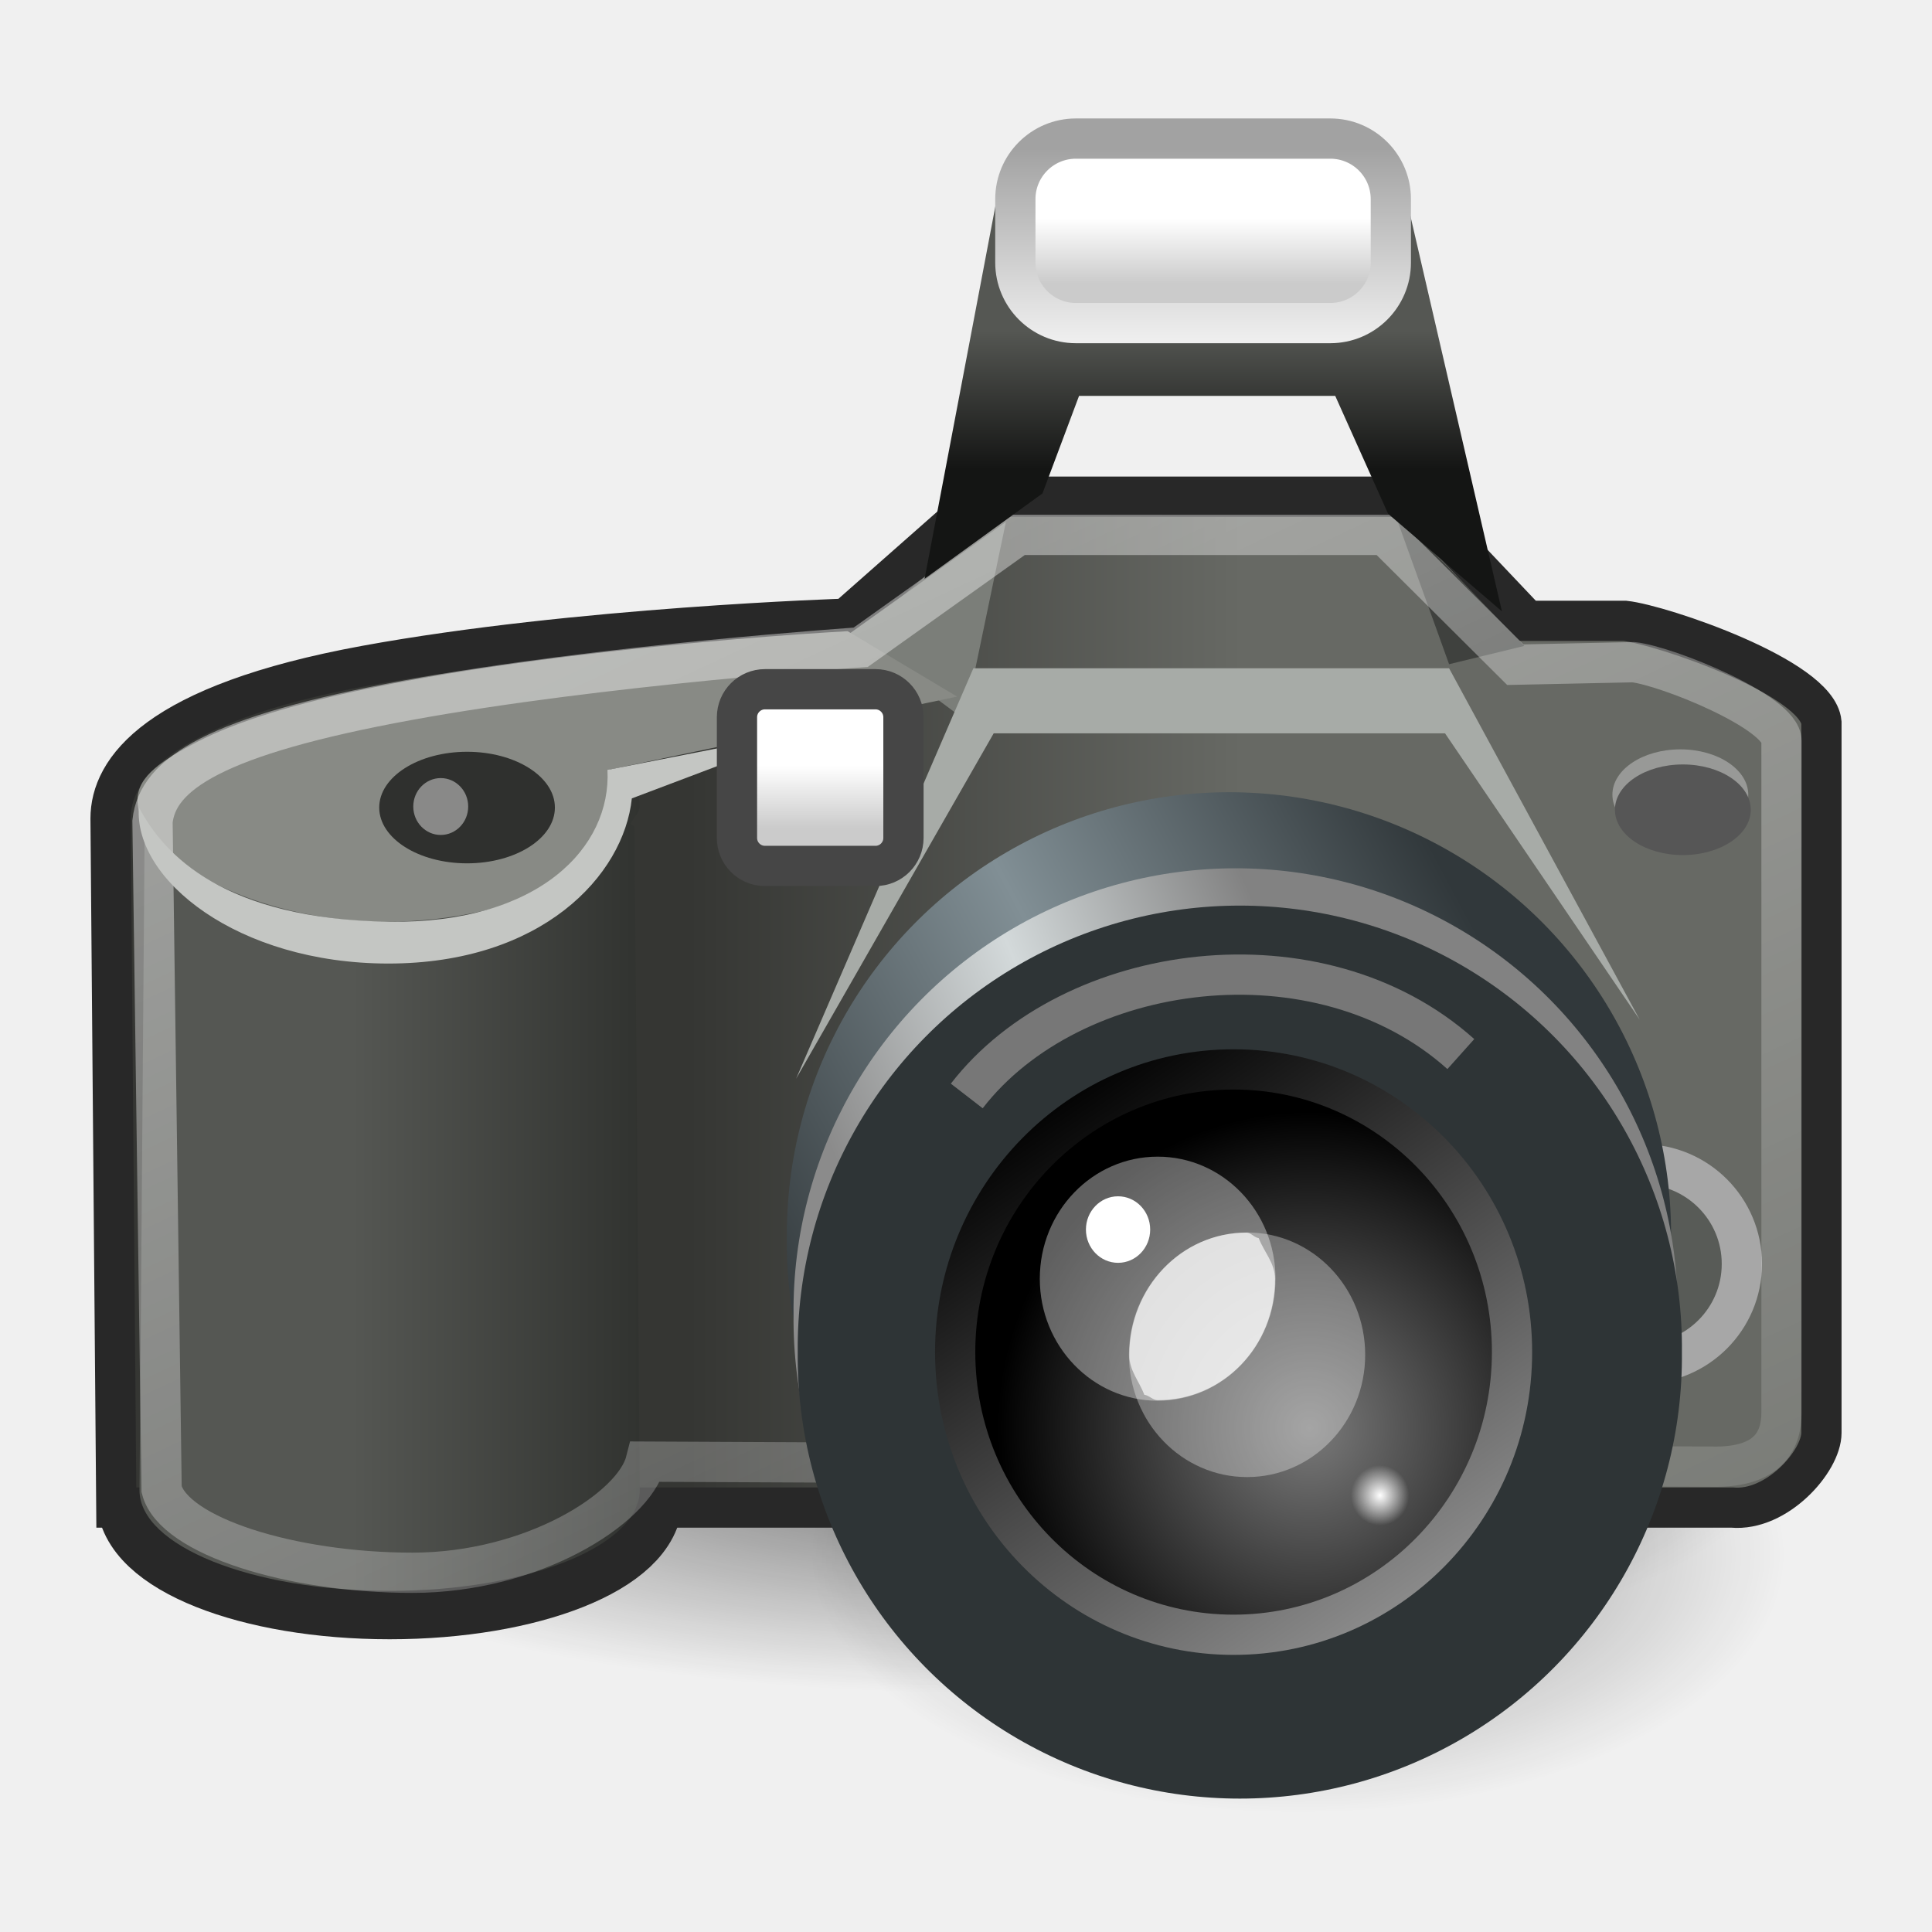
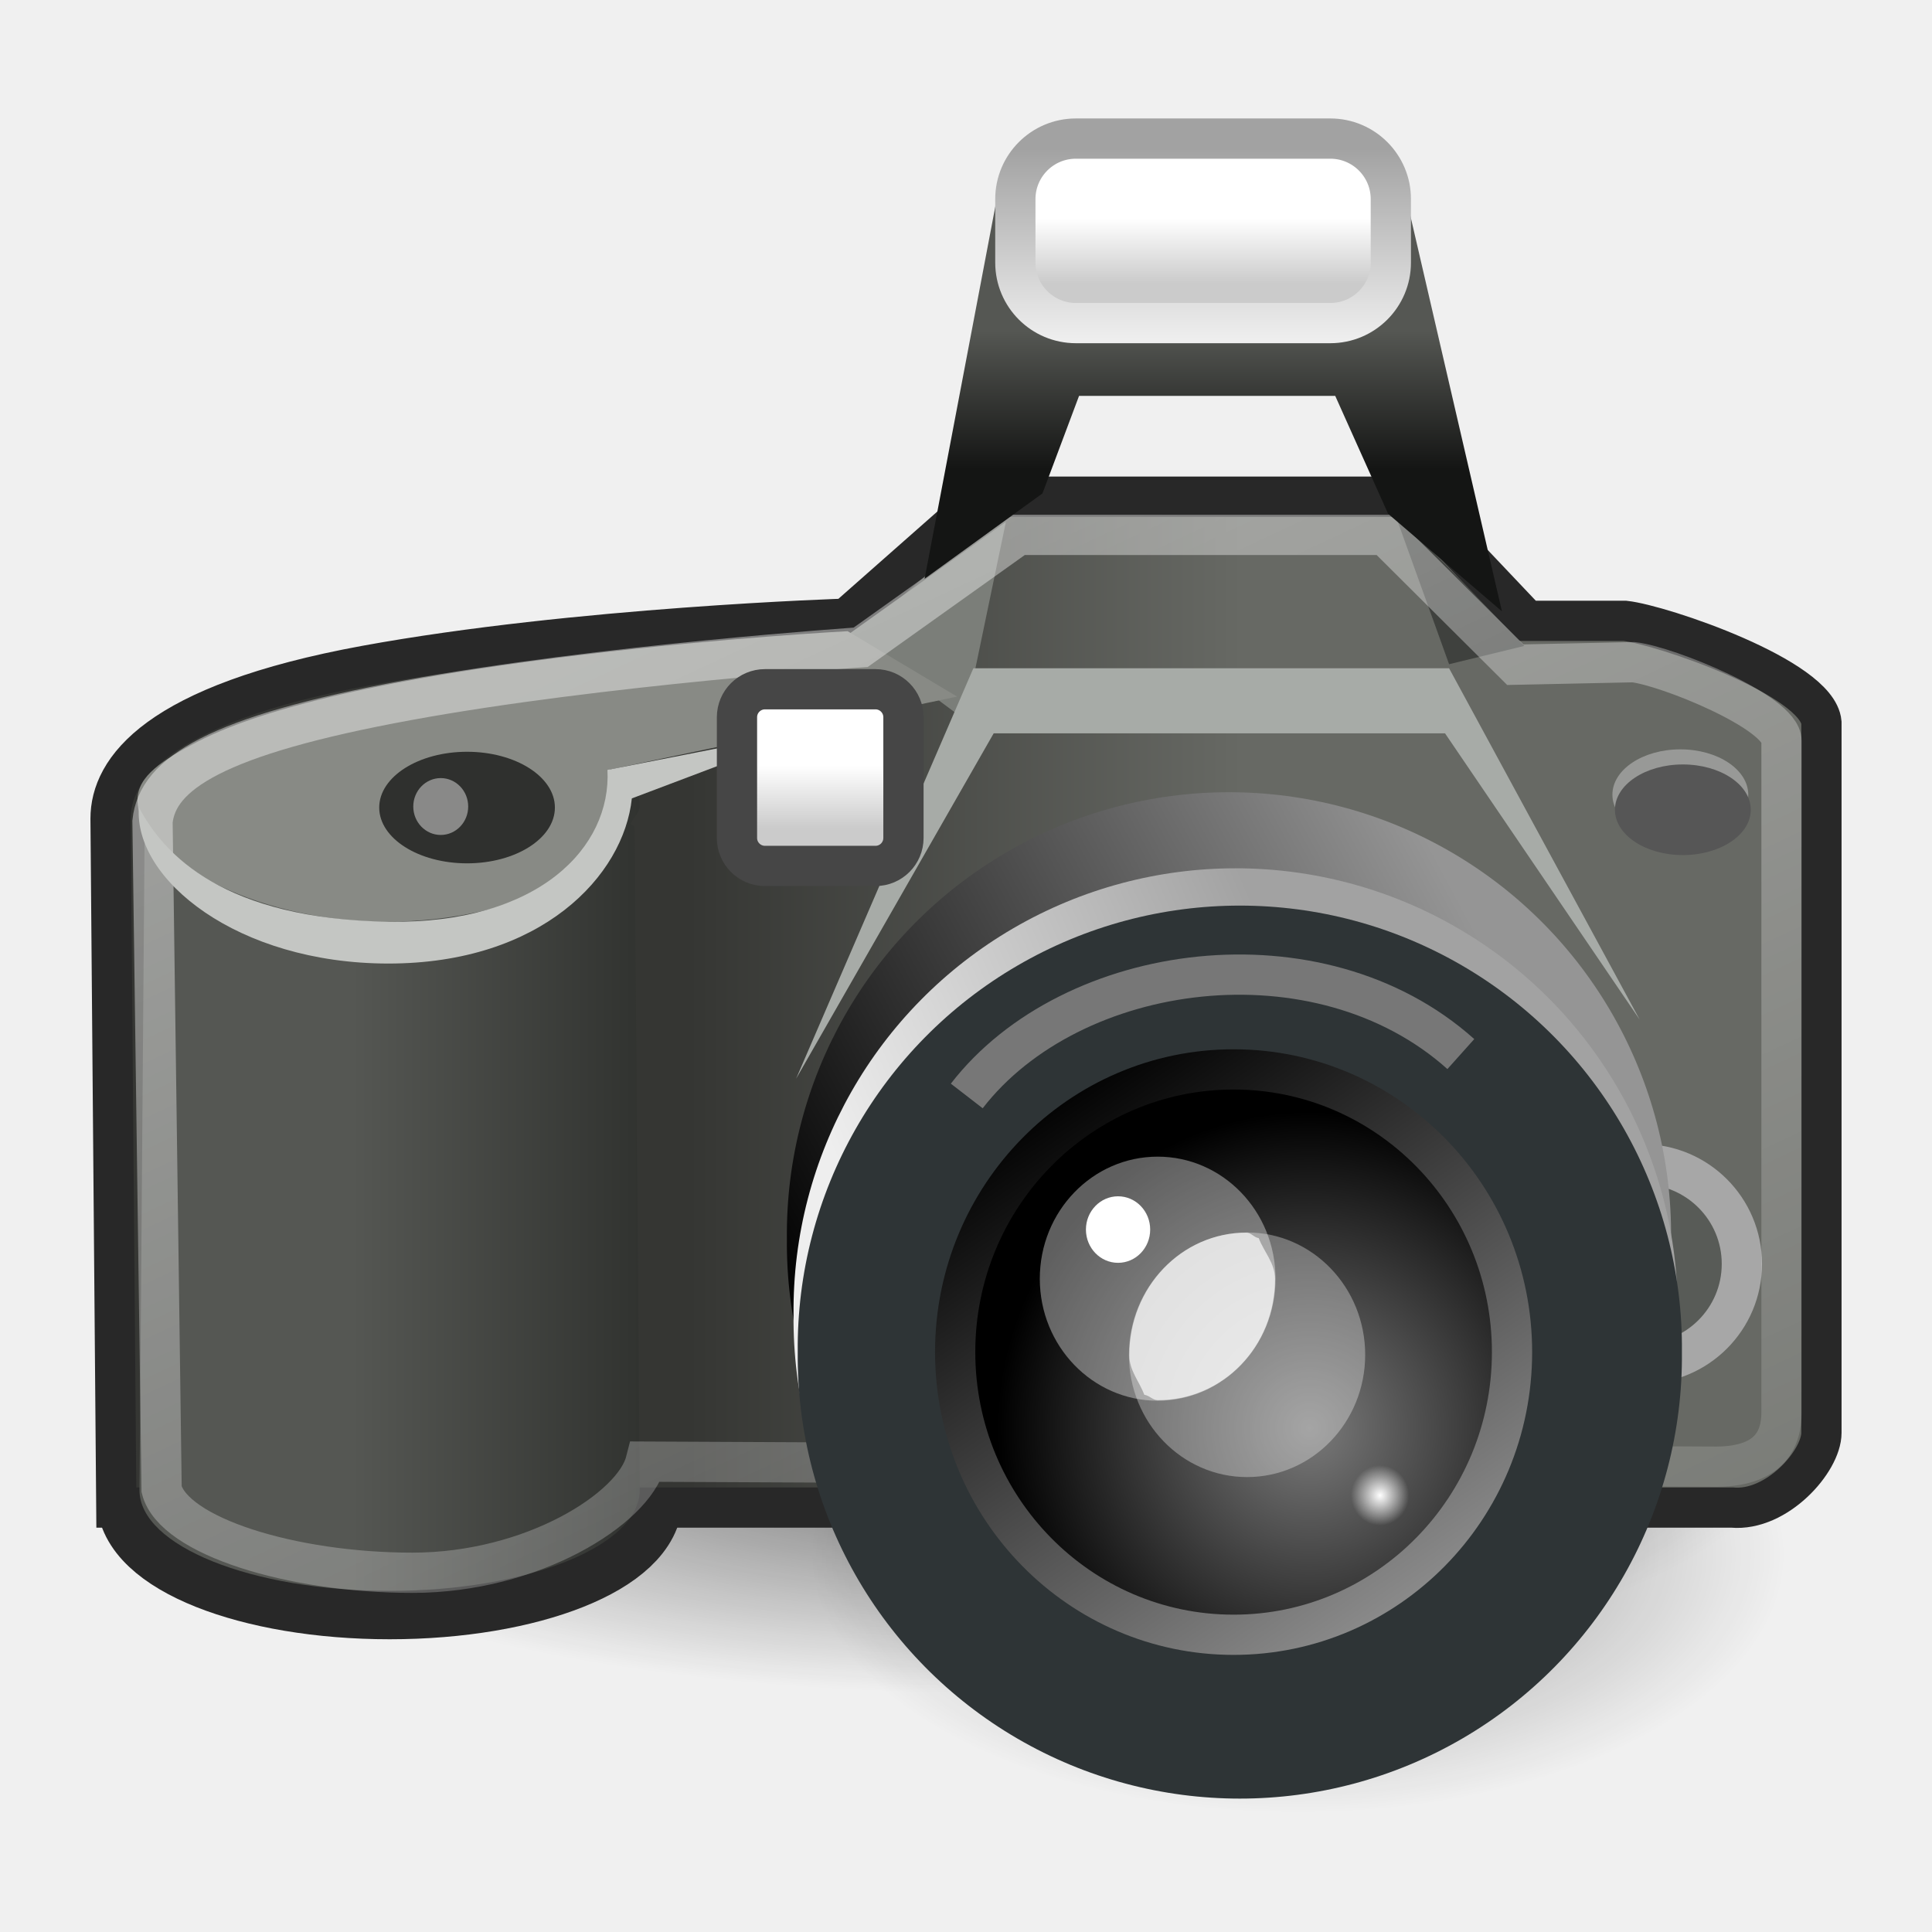
- <svg xmlns="http://www.w3.org/2000/svg" xmlns:xlink="http://www.w3.org/1999/xlink" id="svg7631" height="48px" width="48px">
+ <svg xmlns="http://www.w3.org/2000/svg" xmlns:xlink="http://www.w3.org/1999/xlink" id="svg7631" height="48px" width="48px" version="1.1">
  <defs id="defs3">
    <linearGradient id="linearGradient2818">
      <stop style="stop-color:#ffffff;stop-opacity:1;" offset="0" id="stop2820" />
      <stop style="stop-color:#ffffff;stop-opacity:0;" offset="1" id="stop2822" />
    </linearGradient>
    <linearGradient id="linearGradient2690">
      <stop id="stop2692" offset="0" style="stop-color:#ffffff;stop-opacity:1;" />
      <stop id="stop2694" offset="1" style="stop-color:#ffffff;stop-opacity:0;" />
    </linearGradient>
    <linearGradient id="linearGradient2673">
      <stop id="stop2675" offset="0" style="stop-color:#8b8b8b;stop-opacity:1;" />
      <stop style="stop-color:#d3d9da;stop-opacity:1;" offset="0.5" id="stop2681" />
      <stop id="stop2677" offset="1" style="stop-color:#828282;stop-opacity:1;" />
    </linearGradient>
    <linearGradient id="linearGradient2656">
      <stop id="stop2658" offset="0" style="stop-color:#000000;stop-opacity:1;" />
      <stop id="stop2660" offset="1" style="stop-color:#000000;stop-opacity:0;" />
    </linearGradient>
    <linearGradient id="linearGradient2631">
      <stop id="stop2633" offset="0" style="stop-color:#010101;stop-opacity:1;" />
      <stop id="stop2635" offset="1" style="stop-color:#959595;stop-opacity:1;" />
    </linearGradient>
    <linearGradient id="linearGradient2615">
      <stop id="stop2617" offset="0" style="stop-color:#363d40;stop-opacity:1;" />
      <stop style="stop-color:#818f95;stop-opacity:1;" offset="0.5" id="stop2623" />
      <stop id="stop2619" offset="1" style="stop-color:#31383b;stop-opacity:1;" />
    </linearGradient>
    <linearGradient id="linearGradient2304">
      <stop id="stop2306" offset="0" style="stop-color:#353633;stop-opacity:1;" />
      <stop id="stop2308" offset="1" style="stop-color:#676964;stop-opacity:1;" />
    </linearGradient>
    <linearGradient id="linearGradient2290">
      <stop id="stop2292" offset="0" style="stop-color:#555753;stop-opacity:1;" />
      <stop id="stop2294" offset="1" style="stop-color:#313330;stop-opacity:1;" />
    </linearGradient>
    <linearGradient id="linearGradient2268">
      <stop id="stop2270" offset="0" style="stop-color:#555753;stop-opacity:1;" />
      <stop id="stop2272" offset="1" style="stop-opacity:1;stop-color:#141514" />
    </linearGradient>
    <linearGradient id="linearGradient2230">
      <stop style="stop-color:#eeeeee;stop-opacity:1;" offset="0" id="stop2232" />
      <stop style="stop-color:#a2a2a2;stop-opacity:1;" offset="1" id="stop2234" />
    </linearGradient>
    <linearGradient id="linearGradient3301">
      <stop id="stop3303" offset="0" style="stop-color:#ffffff;stop-opacity:1;" />
      <stop id="stop3305" offset="1" style="stop-color:#cbcbcb;stop-opacity:1;" />
    </linearGradient>
    <linearGradient id="linearGradient2591">
      <stop style="stop-color:#7a7a7a;stop-opacity:1;" offset="0" id="stop2593" />
      <stop style="stop-color:#000000;stop-opacity:1;" offset="1" id="stop2595" />
    </linearGradient>
    <radialGradient xlink:href="#linearGradient2656" id="radialGradient1415" gradientUnits="userSpaceOnUse" gradientTransform="matrix(1,0,0,0.453571,-8.417747e-16,20.1154)" cx="25.375" cy="36.812" fx="25.375" fy="36.812" r="17.5" />
    <radialGradient xlink:href="#linearGradient2656" id="radialGradient1417" gradientUnits="userSpaceOnUse" gradientTransform="matrix(1,0,0,0.453571,-1.856804e-15,20.1154)" cx="25.375" cy="36.812" fx="25.375" fy="36.812" r="17.5" />
    <linearGradient xlink:href="#linearGradient2615" id="linearGradient1423" gradientUnits="userSpaceOnUse" x1="22.55" y1="39.052" x2="38.416" y2="30.566" />
    <linearGradient xlink:href="#linearGradient2673" id="linearGradient1425" gradientUnits="userSpaceOnUse" x1="23.661" y1="35.303" x2="33.904" y2="30.917" />
    <radialGradient xlink:href="#linearGradient2591" id="radialGradient1431" gradientUnits="userSpaceOnUse" gradientTransform="matrix(1,0,0,1.013514,-4.816024e-16,-0.304899)" cx="16.875" cy="23.672" fx="16.875" fy="23.672" r="4.625" />
    <linearGradient xlink:href="#linearGradient2631" id="linearGradient1433" gradientUnits="userSpaceOnUse" x1="12.836" y1="18.849" x2="18.422" y2="27.073" />
    <linearGradient xlink:href="#linearGradient3301" id="linearGradient1451" gradientUnits="userSpaceOnUse" gradientTransform="matrix(0.655244,0,0,1.898477,14.94194,-35.5518)" x1="6.56" y1="29.374" x2="6.56" y2="30.191" />
    <linearGradient xlink:href="#linearGradient3301" id="linearGradient1456" gradientUnits="userSpaceOnUse" gradientTransform="matrix(1.477785,0,0,1.982181,18.56747,-51.60768)" x1="6.56" y1="29.374" x2="6.56" y2="30.191" />
    <linearGradient xlink:href="#linearGradient2230" id="linearGradient1458" gradientUnits="userSpaceOnUse" gradientTransform="matrix(1.318423,0,0,0.773191,18.70736,-14.22023)" x1="7.915" y1="30.817" x2="7.915" y2="24.701" />
    <linearGradient xlink:href="#linearGradient2268" id="linearGradient1461" gradientUnits="userSpaceOnUse" x1="29.395" y1="9.412" x2="29.395" y2="12.847" />
    <linearGradient xlink:href="#linearGradient2690" id="linearGradient1469" gradientUnits="userSpaceOnUse" x1="16.667" y1="16.125" x2="35.888" y2="57.125" />
    <linearGradient xlink:href="#linearGradient2290" id="linearGradient1475" gradientUnits="userSpaceOnUse" gradientTransform="matrix(1.024993,0,0,1,-6.795098e-2,0)" x1="7.871" y1="29.719" x2="14.844" y2="29.719" />
    <linearGradient xlink:href="#linearGradient2304" id="linearGradient1482" gradientUnits="userSpaceOnUse" x1="16.353" y1="26.093" x2="30.13" y2="26.093" />
    <linearGradient xlink:href="#linearGradient2290" id="linearGradient1485" gradientUnits="userSpaceOnUse" gradientTransform="matrix(1.035758,0,0,1,-0.162473,0.20203)" x1="7.871" y1="29.719" x2="14.844" y2="29.719" />
    <radialGradient xlink:href="#linearGradient2818" id="radialGradient2824" cx="14.75" cy="22.688" fx="14.75" fy="22.688" r="1.75" gradientTransform="matrix(1,0,0,1.035714,0,-0.810268)" gradientUnits="userSpaceOnUse" />
    <radialGradient xlink:href="#linearGradient2656" id="radialGradient3214" gradientUnits="userSpaceOnUse" gradientTransform="matrix(1,0,0,0.453571,0,20.1154)" cx="25.375" cy="36.812" fx="25.375" fy="36.812" r="17.5" />
    <radialGradient xlink:href="#linearGradient2656" id="radialGradient3216" gradientUnits="userSpaceOnUse" gradientTransform="matrix(1,0,0,0.453571,0,20.1154)" cx="25.375" cy="36.812" fx="25.375" fy="36.812" r="17.5" />
    <linearGradient xlink:href="#linearGradient2290" id="linearGradient3218" gradientUnits="userSpaceOnUse" gradientTransform="matrix(1.035758,0,0,1,-0.162473,0.20203)" x1="7.871" y1="29.719" x2="14.844" y2="29.719" />
    <linearGradient xlink:href="#linearGradient2304" id="linearGradient3220" gradientUnits="userSpaceOnUse" x1="16.353" y1="26.093" x2="30.13" y2="26.093" />
-     <linearGradient xlink:href="#linearGradient2615" id="linearGradient3222" gradientUnits="userSpaceOnUse" x1="22.55" y1="39.052" x2="38.416" y2="30.566" />
-     <linearGradient xlink:href="#linearGradient2673" id="linearGradient3224" gradientUnits="userSpaceOnUse" x1="23.661" y1="35.303" x2="33.904" y2="30.917" />
+     <linearGradient xlink:href="#linearGradient2631" id="linearGradient3222" gradientUnits="userSpaceOnUse" x1="22.55" y1="39.052" x2="38.416" y2="30.566" />
+     <linearGradient xlink:href="#linearGradient2230" id="linearGradient3224" gradientUnits="userSpaceOnUse" x1="23.661" y1="35.303" x2="33.904" y2="30.917" />
    <linearGradient xlink:href="#linearGradient2290" id="linearGradient3226" gradientUnits="userSpaceOnUse" gradientTransform="matrix(1.024993,0,0,1,-6.795098e-2,0)" x1="7.871" y1="29.719" x2="14.844" y2="29.719" />
    <linearGradient xlink:href="#linearGradient2690" id="linearGradient3228" gradientUnits="userSpaceOnUse" x1="16.667" y1="16.125" x2="35.888" y2="57.125" />
    <radialGradient xlink:href="#linearGradient2591" id="radialGradient3230" gradientUnits="userSpaceOnUse" gradientTransform="matrix(1,0,0,1.013514,0,-0.304899)" cx="16.875" cy="23.672" fx="16.875" fy="23.672" r="4.625" />
    <linearGradient xlink:href="#linearGradient2631" id="linearGradient3232" gradientUnits="userSpaceOnUse" x1="12.836" y1="18.849" x2="18.422" y2="27.073" />
    <radialGradient xlink:href="#linearGradient2818" id="radialGradient3234" gradientUnits="userSpaceOnUse" gradientTransform="matrix(1,0,0,1.035714,0,-0.810268)" cx="14.75" cy="22.688" fx="14.75" fy="22.688" r="1.75" />
    <linearGradient xlink:href="#linearGradient2268" id="linearGradient3236" gradientUnits="userSpaceOnUse" x1="29.395" y1="9.412" x2="29.395" y2="12.847" />
    <linearGradient xlink:href="#linearGradient3301" id="linearGradient3238" gradientUnits="userSpaceOnUse" gradientTransform="matrix(1.477785,0,0,1.982181,18.56747,-51.60768)" x1="6.56" y1="29.374" x2="6.56" y2="30.191" />
    <linearGradient xlink:href="#linearGradient2230" id="linearGradient3240" gradientUnits="userSpaceOnUse" gradientTransform="matrix(1.318423,0,0,0.773191,18.70736,-14.22023)" x1="7.915" y1="30.817" x2="7.915" y2="24.701" />
    <linearGradient xlink:href="#linearGradient3301" id="linearGradient3242" gradientUnits="userSpaceOnUse" gradientTransform="matrix(0.655244,0,0,1.898477,14.94194,-35.5518)" x1="6.56" y1="29.374" x2="6.56" y2="30.191" />
    <linearGradient xlink:href="#linearGradient3301" id="linearGradient3479" gradientUnits="userSpaceOnUse" gradientTransform="matrix(0.655244,0,0,1.898477,15.6894,-36.74512)" x1="6.56" y1="29.374" x2="6.56" y2="30.191" />
    <linearGradient xlink:href="#linearGradient3301" id="linearGradient3484" gradientUnits="userSpaceOnUse" gradientTransform="matrix(1.477785,0,0,1.982181,19.31493,-52.801)" x1="6.56" y1="29.374" x2="6.56" y2="30.191" />
    <linearGradient xlink:href="#linearGradient2230" id="linearGradient3486" gradientUnits="userSpaceOnUse" gradientTransform="matrix(1.318423,0,0,0.773191,19.45482,-15.41355)" x1="7.915" y1="30.817" x2="7.915" y2="24.701" />
    <linearGradient xlink:href="#linearGradient2268" id="linearGradient3489" gradientUnits="userSpaceOnUse" x1="29.395" y1="9.412" x2="29.395" y2="12.847" gradientTransform="translate(0.747462,-1.193323)" />
    <linearGradient xlink:href="#linearGradient2690" id="linearGradient3497" gradientUnits="userSpaceOnUse" x1="16.667" y1="16.125" x2="35.888" y2="57.125" gradientTransform="translate(0.747462,-1.193323)" />
    <linearGradient xlink:href="#linearGradient2290" id="linearGradient3503" gradientUnits="userSpaceOnUse" gradientTransform="matrix(1.024993,0,0,1,0.679511,-1.193323)" x1="7.871" y1="29.719" x2="14.844" y2="29.719" />
    <linearGradient xlink:href="#linearGradient2304" id="linearGradient3510" gradientUnits="userSpaceOnUse" x1="16.353" y1="26.093" x2="30.13" y2="26.093" gradientTransform="translate(0.747462,-1.193323)" />
    <linearGradient xlink:href="#linearGradient2290" id="linearGradient3513" gradientUnits="userSpaceOnUse" gradientTransform="matrix(1.035758,0,0,1,0.584989,-0.9912934)" x1="7.871" y1="29.719" x2="14.844" y2="29.719" />
  </defs>
  <g id="layer1">
    <path style="opacity:0.399;fill:url(#radialGradient3214);fill-opacity:1;fill-rule:nonzero;stroke:none;stroke-width:1;stroke-linecap:butt;stroke-linejoin:miter;marker:none;marker-start:none;marker-mid:none;marker-end:none;stroke-miterlimit:4;stroke-dasharray:none;stroke-dashoffset:0;stroke-opacity:1;visibility:visible;display:block;overflow:visible" id="path2664" d="M 42.875,36.812 A 17.5,7.938 0 1 1 7.875,36.812 A 17.5,7.938 0 1 1 42.875,36.812 z" transform="matrix(0.693194,0,0,0.811023,14.65765,8.763367)" />
    <path transform="matrix(1.15748,0,0,0.811023,-5.123601,5.76337)" d="M 42.875,36.812 A 17.5,7.938 0 1 1 7.875,36.812 A 17.5,7.938 0 1 1 42.875,36.812 z" id="path2654" style="opacity:0.582;fill:url(#radialGradient3216);fill-opacity:1;fill-rule:nonzero;stroke:none;stroke-width:1;stroke-linecap:butt;stroke-linejoin:miter;marker:none;marker-start:none;marker-mid:none;marker-end:none;stroke-miterlimit:4;stroke-dasharray:none;stroke-dashoffset:0;stroke-opacity:1;visibility:visible;display:block;overflow:visible" />
    <path style="fill:url(#linearGradient3513);fill-opacity:1;fill-rule:nonzero;stroke:#282828;stroke-width:2;stroke-linecap:butt;stroke-linejoin:miter;marker:none;marker-start:none;marker-mid:none;marker-end:none;stroke-miterlimit:4;stroke-dasharray:none;stroke-dashoffset:0;stroke-opacity:1;visibility:visible;display:block;overflow:visible" d="M 9.68,17.727 C 6.209,17.727 3.401,18.847 3.401,20.227 C 3.401,20.384 3.558,20.516 3.628,20.665 C 3.617,20.714 3.53,20.706 3.53,20.759 C 3.53,20.759 3.401,37.071 3.401,37.227 C 3.401,38.607 6.209,39.727 9.68,39.727 C 13.152,39.727 15.96,38.607 15.96,37.227 L 15.83,20.759 C 15.83,20.706 15.743,20.714 15.733,20.665 C 15.803,20.516 15.96,20.384 15.96,20.227 C 15.96,18.847 13.152,17.727 9.68,17.727 z" id="path2608" />
    <path id="path8417" d="M 2.89,37.455 L 43.033,37.455 C 44.144,37.556 45.253,36.305 45.253,35.597 L 45.253,17.95 C 45.152,16.838 41.284,15.526 40.374,15.425 L 37.942,15.425 L 35.019,12.34 L 24.462,12.34 L 21.026,15.371 C 21.026,15.371 14.299,15.583 9.085,16.538 C 3.871,17.494 2.747,19.126 2.747,20.338 L 2.89,37.455 z" style="fill:url(#linearGradient3510);fill-opacity:1;fill-rule:nonzero;stroke:#282828;stroke-width:1;stroke-linecap:butt;stroke-linejoin:miter;marker:none;marker-start:none;marker-mid:none;marker-end:none;stroke-miterlimit:4;stroke-dasharray:none;stroke-dashoffset:0;stroke-opacity:1;visibility:visible;display:block;overflow:visible" />
    <path id="path2300" d="M 34.638,12.714 L 36.002,16.502 L 37.871,16.048 L 34.638,12.714 z" style="fill:#3f413e;fill-opacity:1;fill-rule:nonzero;stroke:none;stroke-width:1;stroke-linecap:butt;stroke-linejoin:miter;marker:none;marker-start:none;marker-mid:none;marker-end:none;stroke-miterlimit:4;stroke-dasharray:none;stroke-dashoffset:0;stroke-opacity:1;visibility:visible;display:block;overflow:visible" />
    <path transform="matrix(1.256914,0,0,1.256914,-10.93929,-11.21811)" d="M 43.134,33.908 A 1.97,1.97 0 1 1 39.194,33.908 A 1.97,1.97 0 1 1 43.134,33.908 z" id="path2302" style="fill:#585b57;fill-opacity:1;fill-rule:nonzero;stroke:#a7a7a7;stroke-width:0.796;stroke-linecap:butt;stroke-linejoin:miter;marker:none;marker-start:none;marker-mid:none;marker-end:none;stroke-miterlimit:4;stroke-dasharray:none;stroke-dashoffset:0;stroke-opacity:1;visibility:visible;display:block;overflow:visible" />
-     <path transform="matrix(1.082923,0,0,1.082923,-2.573039,-5.579007)" d="M 40.714,33.571 A 10.143,10.143 0 1 1 20.429,33.571 A 10.143,10.143 0 1 1 40.714,33.571 z" id="path2280" style="fill:url(#linearGradient3222);fill-opacity:1;fill-rule:nonzero;stroke:none;stroke-width:1;stroke-linecap:butt;stroke-linejoin:miter;marker:none;marker-start:none;marker-mid:none;marker-end:none;stroke-miterlimit:4;stroke-dasharray:none;stroke-dashoffset:0;stroke-opacity:1;visibility:visible;display:block;overflow:visible" />
-     <path style="fill:url(#linearGradient3224);fill-opacity:1;fill-rule:nonzero;stroke:none;stroke-width:1;stroke-linecap:butt;stroke-linejoin:miter;marker:none;marker-start:none;marker-mid:none;marker-end:none;stroke-miterlimit:4;stroke-dasharray:none;stroke-dashoffset:0;stroke-opacity:1;visibility:visible;display:block;overflow:visible" id="path2278" d="M 40.714,33.571 A 10.143,10.143 0 1 1 20.429,33.571 A 10.143,10.143 0 1 1 40.714,33.571 z" transform="matrix(1.082923,0,0,1.082923,-2.407577,-3.689253)" />
+     <path transform="matrix(1.082923,0,0,1.082923,-2.573039,-5.579007)" d="M 40.714,33.571 A 10.143,10.143 0 1 1 20.429,33.571 A 10.143,10.143 0 1 1 40.714,33.571 z" id="path2280" style="fill:url(#linearGradient3222);fill-opacity:1.0;fill-rule:nonzero;stroke:none;stroke-width:1;stroke-linecap:butt;stroke-linejoin:miter;marker:none;marker-start:none;marker-mid:none;marker-end:none;stroke-miterlimit:4;stroke-dasharray:none;stroke-dashoffset:0;stroke-opacity:1;visibility:visible;display:block;overflow:visible" />
+     <path style="fill:url(#linearGradient3224);fill-opacity:1.0;fill-rule:nonzero;stroke:none;stroke-width:1;stroke-linecap:butt;stroke-linejoin:miter;marker:none;marker-start:none;marker-mid:none;marker-end:none;stroke-miterlimit:4;stroke-dasharray:none;stroke-dashoffset:0;stroke-opacity:1;visibility:visible;display:block;overflow:visible" id="path2278" d="M 40.714,33.571 A 10.143,10.143 0 1 1 20.429,33.571 A 10.143,10.143 0 1 1 40.714,33.571 z" transform="matrix(1.082923,0,0,1.082923,-2.407577,-3.689253)" />
    <path id="path7949" d="M 9.68,17.525 C 6.245,17.525 3.466,18.645 3.466,20.025 C 3.466,20.182 3.622,20.314 3.69,20.463 C 3.68,20.512 3.594,20.504 3.594,20.557 C 3.594,20.557 3.466,36.869 3.466,37.025 C 3.466,38.405 6.245,39.525 9.68,39.525 C 13.115,39.525 15.894,38.405 15.894,37.025 L 15.766,20.557 C 15.766,20.504 15.68,20.512 15.67,20.463 C 15.739,20.314 15.894,20.182 15.894,20.025 C 15.894,18.645 13.115,17.525 9.68,17.525 z" style="fill:url(#linearGradient3503);fill-opacity:1;fill-rule:nonzero;stroke:none;stroke-width:1;stroke-linecap:butt;stroke-linejoin:miter;marker:none;marker-start:none;marker-mid:none;marker-end:none;stroke-miterlimit:4;stroke-dasharray:none;stroke-dashoffset:0;stroke-opacity:1;visibility:visible;display:block;overflow:visible" />
    <path id="path2298" d="M 24.991,12.967 L 24.234,16.603 L 23.88,17.815 L 21.102,15.744 L 24.991,12.967 z" style="fill:#7b7e79;fill-opacity:1;fill-rule:nonzero;stroke:none;stroke-width:1;stroke-linecap:butt;stroke-linejoin:miter;marker:none;marker-start:none;marker-mid:none;marker-end:none;stroke-miterlimit:4;stroke-dasharray:none;stroke-dashoffset:0;stroke-opacity:1;visibility:visible;display:block;overflow:visible" />
    <path id="path2276" d="M 19.778,26.802 L 24.688,18.219 L 35.901,18.219 L 40.739,25.335 L 36.002,16.603 L 24.183,16.603 L 19.778,26.802 z" style="fill:#a7aba7;fill-opacity:1;fill-rule:nonzero;stroke:none;stroke-width:1;stroke-linecap:butt;stroke-linejoin:miter;marker:none;marker-start:none;marker-mid:none;marker-end:none;stroke-miterlimit:4;stroke-dasharray:none;stroke-dashoffset:0;stroke-opacity:1;visibility:visible;display:block;overflow:visible" />
    <path id="path7953" d="M 21.06,15.682 C 21.06,15.682 8.914,16.32 4.904,18.432 C 4.052,18.88 3.416,19.272 3.416,19.874 C 3.416,21.254 6.24,22.9 9.591,22.9 C 12.943,22.9 15.591,21.405 15.591,20.025 C 15.591,19.711 15.411,19.396 15.154,19.119 L 23.779,17.307 L 21.06,15.682 z" style="fill:#888a85;fill-opacity:1;fill-rule:nonzero;stroke:none;stroke-width:1;stroke-linecap:butt;stroke-linejoin:miter;marker:none;marker-start:none;marker-mid:none;marker-end:none;stroke-miterlimit:4;stroke-dashoffset:0;stroke-opacity:1;visibility:visible;display:block;overflow:visible" />
    <path id="path2683" d="M 25.301,13.289 L 21.383,16.082 C 21.383,16.082 14.939,16.517 10.134,17.397 C 5.33,18.277 3.914,19.231 3.789,20.41 L 4.015,37.001 C 4.311,38.162 7.245,39.075 10.244,39.075 C 13.242,39.075 15.745,37.475 16.041,36.314 L 42.529,36.439 C 43.99,36.469 44.261,35.738 44.261,35.086 L 44.261,18.409 C 44.261,17.697 41.419,16.545 40.582,16.452 L 37.648,16.514 L 34.408,13.289 L 25.301,13.289 z" style="opacity:0.418;fill:none;fill-opacity:1;fill-rule:nonzero;stroke:url(#linearGradient3497);stroke-width:1;stroke-linecap:butt;stroke-linejoin:miter;marker:none;marker-start:none;marker-mid:none;marker-end:none;stroke-miterlimit:4;stroke-dasharray:none;stroke-dashoffset:0;stroke-opacity:1;visibility:visible;display:block;overflow:visible" />
    <path transform="matrix(1.082923,0,0,1.082923,-2.303429,-2.762173)" d="M 40.714,33.571 A 10.143,10.143 0 1 1 20.429,33.571 A 10.143,10.143 0 1 1 40.714,33.571 z" id="path8415" style="fill:#2e3436;fill-opacity:1;fill-rule:nonzero;stroke:none;stroke-width:1;stroke-linecap:butt;stroke-linejoin:miter;marker:none;marker-start:none;marker-mid:none;marker-end:none;stroke-miterlimit:4;stroke-dasharray:none;stroke-dashoffset:0;stroke-opacity:1;visibility:visible;display:block;overflow:visible" />
    <path style="fill:url(#radialGradient3230);fill-opacity:1;fill-rule:nonzero;stroke:url(#linearGradient3232);stroke-width:0.596;stroke-linecap:butt;stroke-linejoin:miter;marker:none;marker-start:none;marker-mid:none;marker-end:none;stroke-miterlimit:4;stroke-dashoffset:0;stroke-opacity:1;visibility:visible;display:inline;overflow:visible;font-family:Bitstream Vera Sans" id="path2589" d="M 19.875,22.562 A 4.125,4.188 0 1 1 11.625,22.562 A 4.125,4.188 0 1 1 19.875,22.562 z" transform="matrix(1.676984,0,0,1.676984,4.235881,-4.243849)" />
    <path style="opacity:0.608;fill:#ffffff;fill-opacity:0.529;fill-rule:nonzero;stroke:none;stroke-width:1;stroke-linecap:butt;stroke-linejoin:miter;marker:none;marker-start:none;marker-mid:none;marker-end:none;stroke-miterlimit:4;stroke-dashoffset:0;stroke-opacity:1;visibility:visible;display:inline;overflow:visible;font-family:Bitstream Vera Sans" id="path2599" d="M 16.5,22.688 A 1.75,1.812 0 1 1 13,22.688 A 1.75,1.812 0 1 1 16.5,22.688 z" transform="matrix(1.676984,0,0,1.676984,6.24741,-4.388497)" />
    <path transform="matrix(1.673245,0,0,1.673245,4.081402,-6.19387)" d="M 16.5,22.688 A 1.75,1.812 0 1 1 13,22.688 A 1.75,1.812 0 1 1 16.5,22.688 z" id="path2601" style="opacity:0.373;fill:#ffffff;fill-opacity:1;fill-rule:nonzero;stroke:none;stroke-width:1;stroke-linecap:butt;stroke-linejoin:miter;marker:none;marker-start:none;marker-mid:none;marker-end:none;stroke-miterlimit:4;stroke-dashoffset:0;stroke-opacity:1;visibility:visible;display:inline;overflow:visible;font-family:Bitstream Vera Sans" />
    <path style="fill:url(#radialGradient3234);fill-opacity:1;fill-rule:nonzero;stroke:none;stroke-width:1;stroke-linecap:butt;stroke-linejoin:miter;marker:none;marker-start:none;marker-mid:none;marker-end:none;stroke-miterlimit:4;stroke-dashoffset:0;stroke-opacity:1;visibility:visible;display:inline;overflow:visible;font-family:Bitstream Vera Sans" id="path8405" d="M 16.5,22.688 A 1.75,1.812 0 1 1 13,22.688 A 1.75,1.812 0 1 1 16.5,22.688 z" transform="matrix(0.41273,0,0,0.41273,28.19882,27.78865)" />
    <path id="path1507" d="M 22.971,14.381 L 25.9,12.259 L 26.809,9.835 L 33.173,9.835 L 34.487,12.765 L 37.315,15.189 L 34.79,4.279 L 24.89,4.279 L 22.971,14.381 z" style="fill:url(#linearGradient3489);fill-opacity:1;fill-rule:nonzero;stroke:none;stroke-width:1;stroke-linecap:butt;stroke-linejoin:miter;marker:none;marker-start:none;marker-mid:none;marker-end:none;stroke-miterlimit:4;stroke-dasharray:none;stroke-dashoffset:0;stroke-opacity:1;visibility:visible;display:block;overflow:visible" />
    <rect ry="1.504" rx="1.504" y="3.443" x="25.226" height="4.584" width="9.329" id="rect3297" style="fill:url(#linearGradient3484);fill-opacity:1;fill-rule:nonzero;stroke:url(#linearGradient3486);stroke-width:1;stroke-linecap:butt;stroke-linejoin:miter;marker:none;marker-start:none;marker-mid:none;marker-end:none;stroke-miterlimit:4;stroke-dashoffset:0;stroke-opacity:1;visibility:visible;display:inline;overflow:visible;font-family:Bitstream Vera Sans" />
    <path transform="matrix(0.359444,0,0,0.554344,8.446013,-1.120268)" style="fill:#2f302e;fill-opacity:1;fill-rule:nonzero;stroke:none;stroke-width:1;stroke-linecap:butt;stroke-linejoin:miter;marker:none;marker-start:none;marker-mid:none;marker-end:none;stroke-miterlimit:4;stroke-dasharray:none;stroke-dashoffset:0;stroke-opacity:1;visibility:visible;display:block;overflow:visible" id="path2288" d="M 14.857,38.214 A 6.071,2.5 0 1 1 2.714,38.214 A 6.071,2.5 0 1 1 14.857,38.214 z" />
    <path id="path2312" d="M 3.451,20.057 C 3.315,21.843 5.895,23.937 9.646,23.939 C 13.46,23.94 15.496,21.755 15.698,19.836 L 20.243,18.118 L 15.092,19.128 C 15.193,21.048 13.39,22.959 9.651,22.9 C 5.565,22.834 4.076,21.245 3.451,20.057 z" style="fill:#c4c6c3;fill-opacity:1;fill-rule:nonzero;stroke:none;stroke-width:1;stroke-linecap:butt;stroke-linejoin:miter;marker:none;marker-start:none;marker-mid:none;marker-end:none;stroke-miterlimit:4;stroke-dasharray:none;stroke-dashoffset:0;stroke-opacity:1;visibility:visible;display:block;overflow:visible" />
    <rect style="fill:url(#linearGradient3479);fill-opacity:1;fill-rule:nonzero;stroke:#464646;stroke-width:1;stroke-linecap:butt;stroke-linejoin:miter;marker:none;marker-start:none;marker-mid:none;marker-end:none;stroke-miterlimit:4;stroke-dashoffset:0;stroke-opacity:1;visibility:visible;display:inline;overflow:visible;font-family:Bitstream Vera Sans" id="rect2282" width="4.136" height="4.39" x="18.31" y="17.124" rx="0.695" ry="0.695" />
    <path style="opacity:0.43;fill:#ffffff;fill-opacity:1;fill-rule:nonzero;stroke:none;stroke-width:1;stroke-linecap:butt;stroke-linejoin:miter;marker:none;marker-start:none;marker-mid:none;marker-end:none;stroke-miterlimit:4;stroke-dashoffset:0;stroke-opacity:1;visibility:visible;display:inline;overflow:visible;font-family:Bitstream Vera Sans" id="path2612" d="M 16.5,22.688 A 1.75,1.812 0 1 1 13,22.688 A 1.75,1.812 0 1 1 16.5,22.688 z" transform="matrix(0.389835,0,0,0.389835,5.199939,11.19327)" />
    <path transform="matrix(0.45611,0,0,0.45611,21.05015,20.19994)" d="M 16.5,22.688 A 1.75,1.812 0 1 1 13,22.688 A 1.75,1.812 0 1 1 16.5,22.688 z" id="path2629" style="fill:#ffffff;fill-opacity:1;fill-rule:nonzero;stroke:none;stroke-width:1;stroke-linecap:butt;stroke-linejoin:miter;marker:none;marker-start:none;marker-mid:none;marker-end:none;stroke-miterlimit:4;stroke-dashoffset:0;stroke-opacity:1;visibility:visible;display:inline;overflow:visible;font-family:Bitstream Vera Sans" />
    <path style="fill:#c5c5c5;fill-opacity:0.529;fill-rule:nonzero;stroke:none;stroke-width:2;stroke-linecap:butt;stroke-linejoin:miter;marker:none;marker-start:none;marker-mid:none;marker-end:none;stroke-miterlimit:4;stroke-dasharray:none;stroke-dashoffset:0;stroke-opacity:1;visibility:visible;display:block;overflow:visible" id="path2641" d="M 42.25,20.562 A 1.625,0.688 0 1 1 39,20.562 A 1.625,0.688 0 1 1 42.25,20.562 z" transform="matrix(1.038462,0,0,1.636364,-0.440038,-13.90355)" />
    <path transform="matrix(1.038462,0,0,1.636364,-0.377538,-13.52855)" d="M 42.25,20.562 A 1.625,0.688 0 1 1 39,20.562 A 1.625,0.688 0 1 1 42.25,20.562 z" id="path2639" style="fill:#565656;fill-opacity:1;fill-rule:nonzero;stroke:none;stroke-width:2;stroke-linecap:butt;stroke-linejoin:miter;marker:none;marker-start:none;marker-mid:none;marker-end:none;stroke-miterlimit:4;stroke-dasharray:none;stroke-dashoffset:0;stroke-opacity:1;visibility:visible;display:block;overflow:visible" />
    <path id="path2650" d="M 24.019,27.229 C 26.622,23.861 32.774,23.036 36.294,26.188" style="fill:none;fill-opacity:1;fill-rule:nonzero;stroke:#777777;stroke-width:1;stroke-linecap:butt;stroke-linejoin:miter;marker:none;marker-start:none;marker-mid:none;marker-end:none;stroke-miterlimit:4;stroke-dasharray:none;stroke-dashoffset:0;stroke-opacity:1;visibility:visible;display:block;overflow:visible" />
    <path id="path2668" d="M 30.967,30.625 C 29.347,30.625 28.057,31.993 28.057,33.67 C 28.057,34.054 28.304,34.314 28.429,34.652 C 28.556,34.669 28.637,34.787 28.768,34.787 C 30.384,34.787 31.678,33.449 31.678,31.775 C 31.678,31.382 31.404,31.105 31.272,30.76 C 31.157,30.746 31.086,30.625 30.967,30.625 z" style="opacity:0.671;fill:#ffffff;fill-opacity:1;fill-rule:nonzero;stroke:none;stroke-width:1;stroke-linecap:butt;stroke-linejoin:miter;marker:none;marker-start:none;marker-mid:none;marker-end:none;stroke-miterlimit:4;stroke-dashoffset:0;stroke-opacity:1;visibility:visible;display:inline;overflow:visible;font-family:Bitstream Vera Sans" />
  </g>
</svg>
